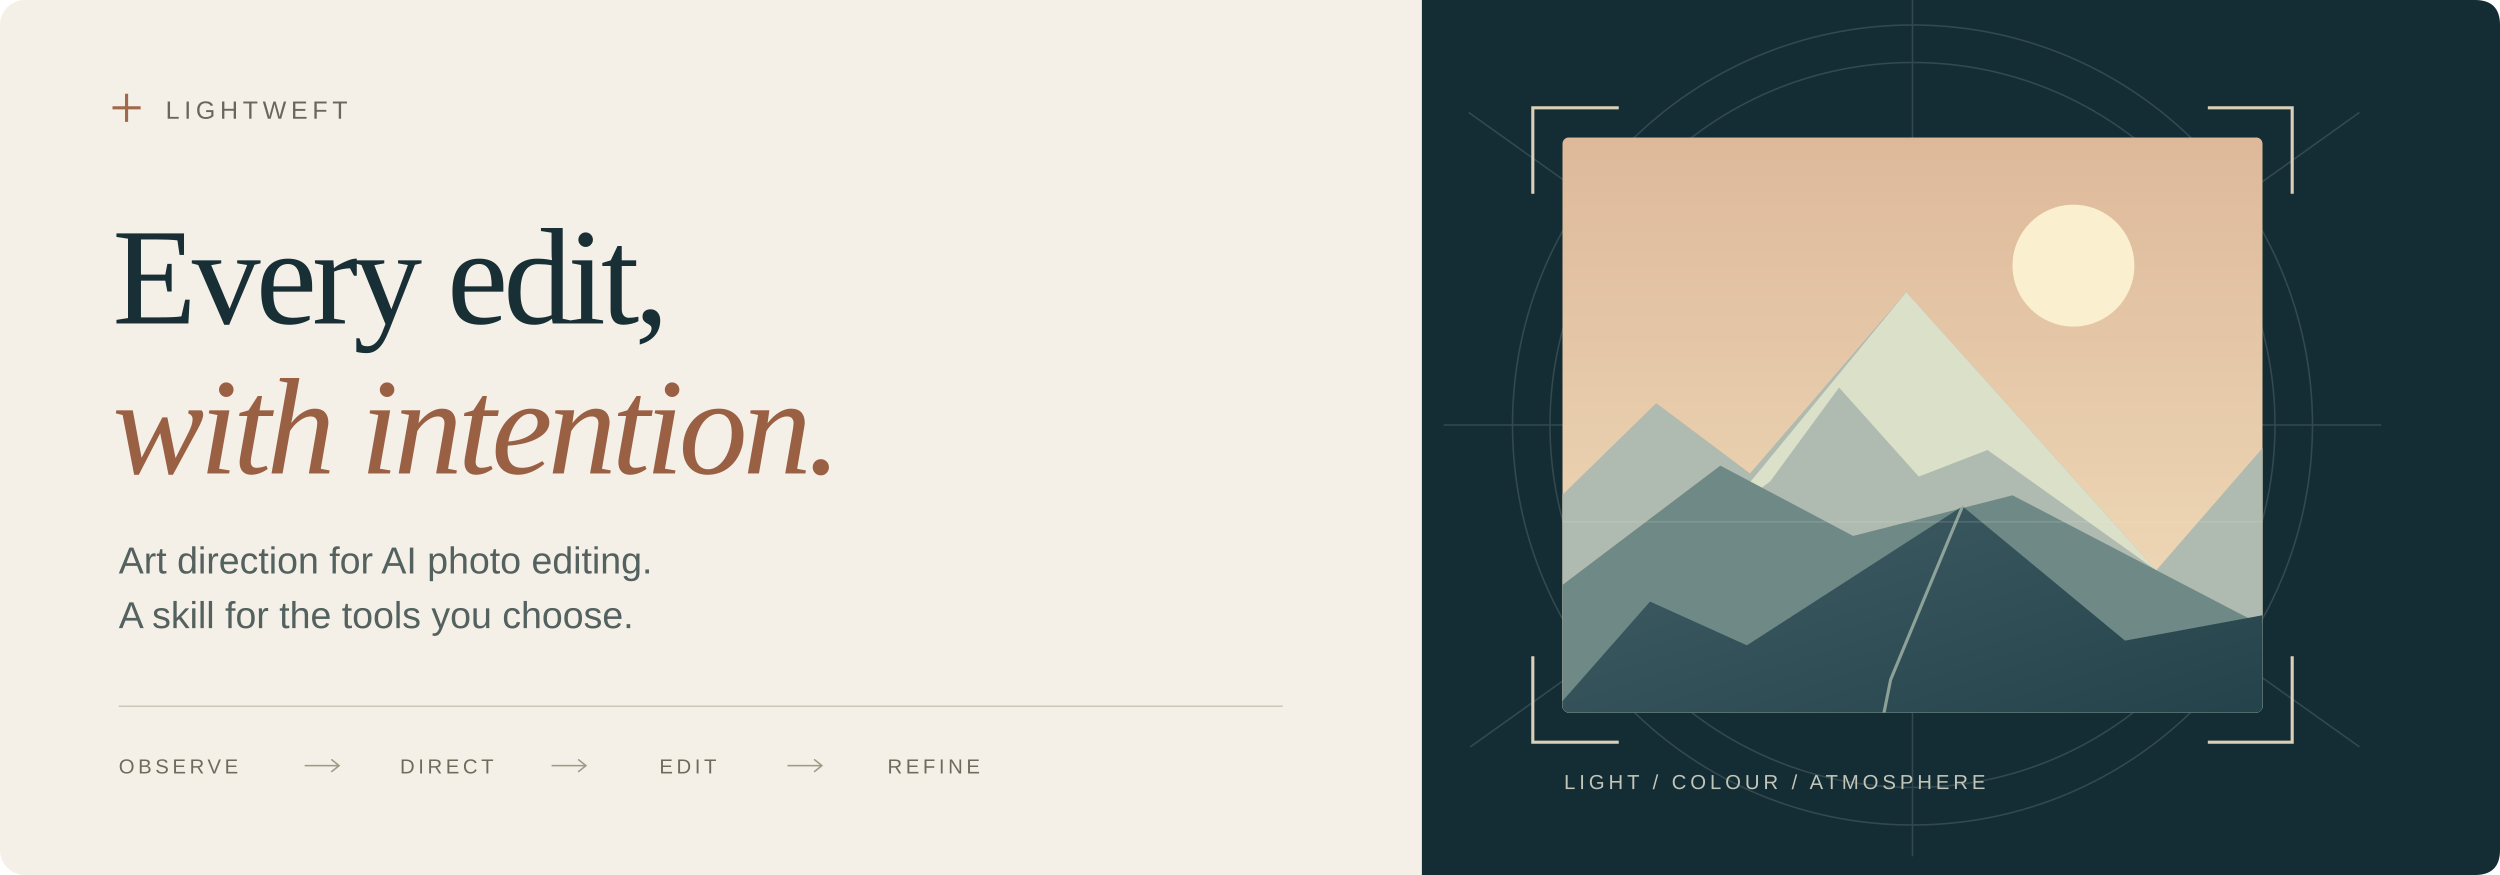
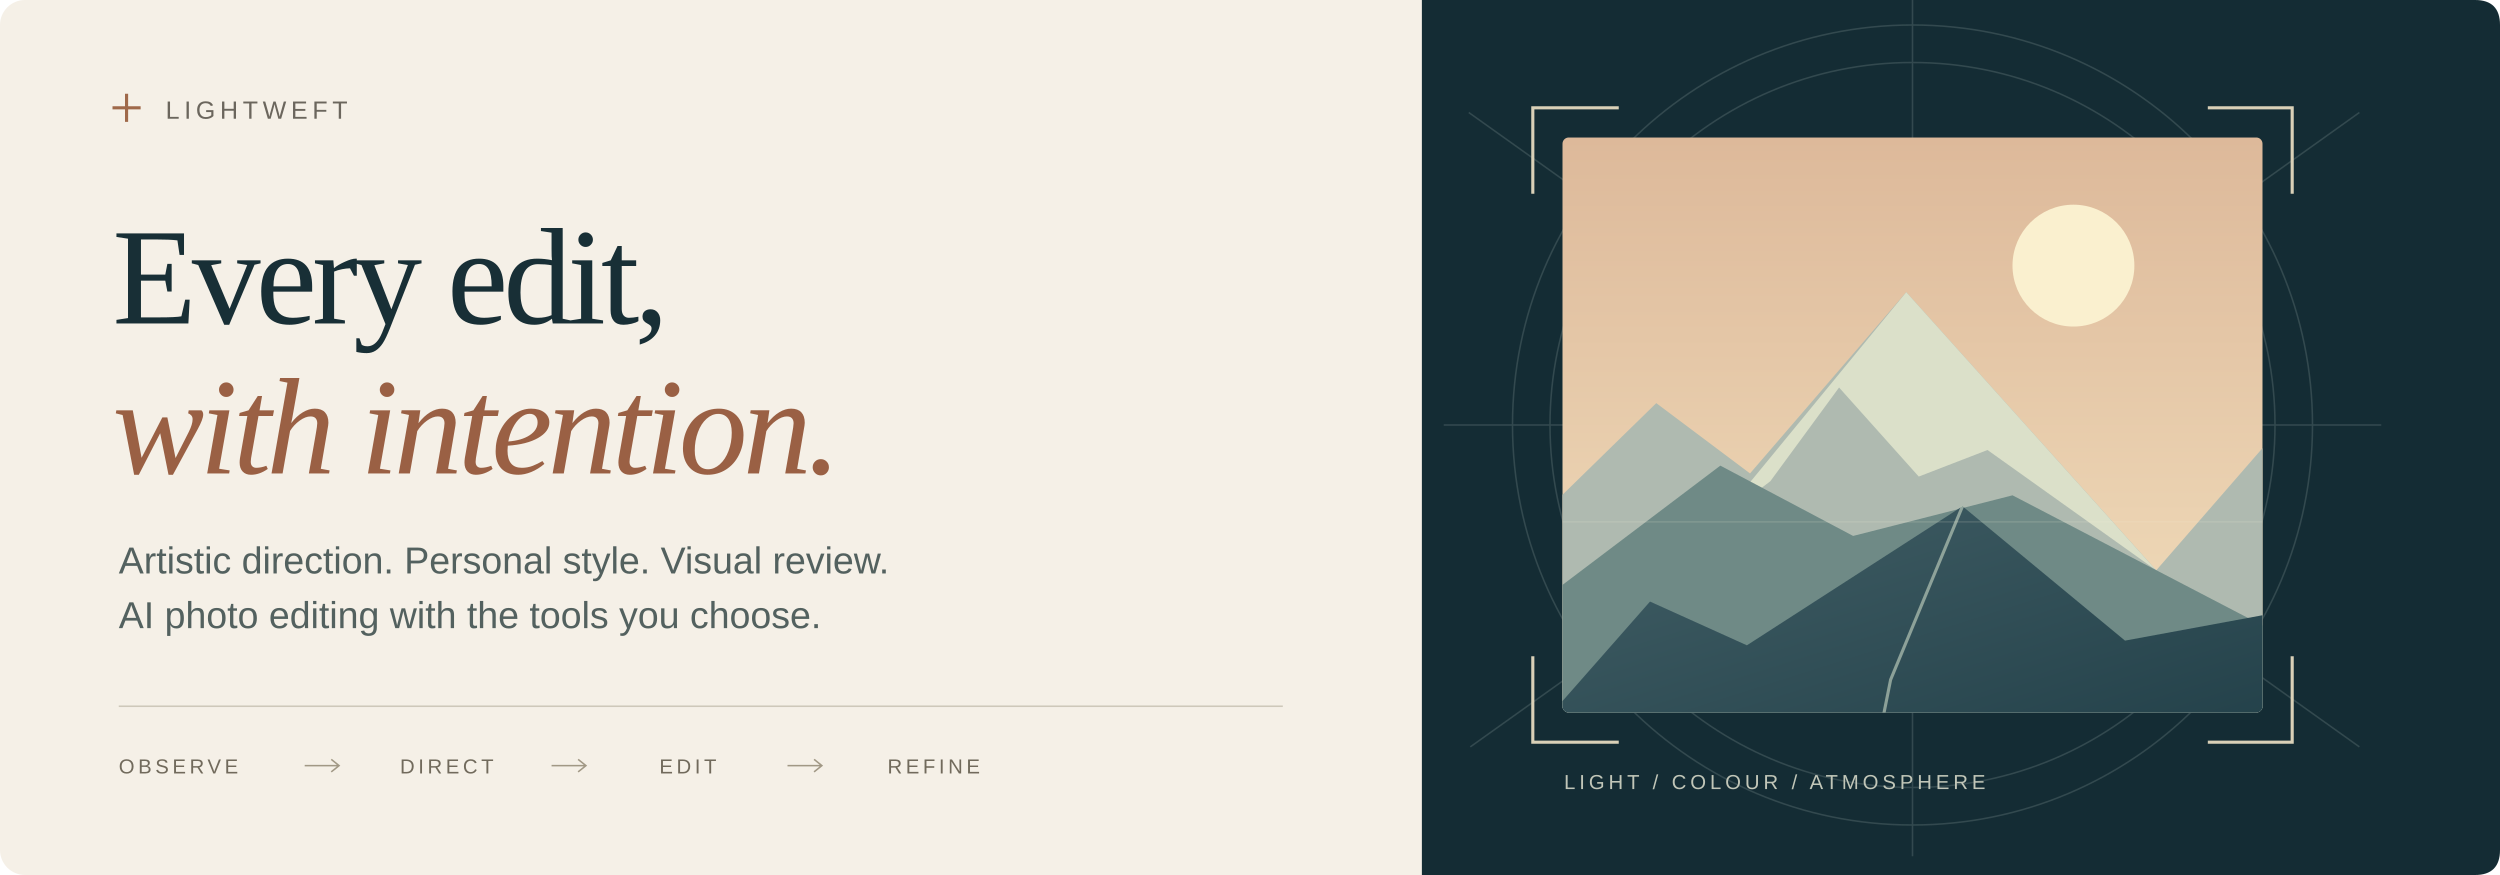
<svg xmlns="http://www.w3.org/2000/svg" width="1600" height="560" viewBox="0 0 1600 560" role="img" aria-labelledby="title desc">
  <defs>
    <linearGradient id="sky" x2="0" y2="1">
      <stop stop-color="#ddb99a" />
      <stop offset="1" stop-color="#f2dfbd" />
    </linearGradient>
    <linearGradient id="land" x2="1" y2="1">
      <stop stop-color="#425f66" />
      <stop offset="1" stop-color="#203e47" />
    </linearGradient>
    <clipPath id="frame">
      <rect x="1000" y="88" width="448" height="368" rx="4" />
    </clipPath>
  </defs>
  <rect width="1600" height="560" rx="16" fill="#f5f0e7" />
  <path d="M910 0H1584Q1600 0 1600 16V544Q1600 560 1584 560H910Z" fill="#142c34" />
  <g fill="none" stroke="#9eb0ac" stroke-width="1" opacity=".22">
    <circle cx="1224" cy="272" r="256" />
    <circle cx="1224" cy="272" r="232" />
    <path d="M924 272H1524M1224 0V548" />
    <path d="M940 72L1510 478M941 478L1510 72" />
  </g>
  <g font-family="Arial, Helvetica, sans-serif">
    <path d="M72 69h18m-9-9v18" stroke="#9f694a" stroke-width="2" />
    <text x="106" y="76" fill="#6b665d" font-size="16" letter-spacing="3">LIGHTWEFT</text>
    <text x="72" y="207" fill="#182f36" font-size="88" font-family="Georgia, 'Times New Roman', serif" letter-spacing="-3">Every edit,</text>
    <text x="72" y="303" fill="#9a6044" font-size="88" font-family="Georgia, 'Times New Roman', serif" font-style="italic" letter-spacing="-3">with intention.</text>
-     <text x="76" y="367" fill="#53615f" font-size="24">Art direction for AI photo editing.</text>
-     <text x="76" y="402" fill="#53615f" font-size="24">A skill for the tools you choose.</text>
+     <text x="76" y="367" fill="#53615f" font-size="24">Artistic direction. Personal style. Visual review.</text>
+     <text x="76" y="402" fill="#53615f" font-size="24">AI photo editing with the tools you choose.</text>
    <path d="M76 452H821" stroke="#cec8ba" />
    <text x="76" y="495" fill="#716a5c" font-size="13" letter-spacing="2.3">OBSERVE</text>
    <text x="256" y="495" fill="#716a5c" font-size="13" letter-spacing="2.3">DIRECT</text>
    <text x="422" y="495" fill="#716a5c" font-size="13" letter-spacing="2.3">EDIT</text>
    <text x="568" y="495" fill="#716a5c" font-size="13" letter-spacing="2.3">REFINE</text>
    <path d="M195 490h22m-5-4 5 4-5 4m141-4h22m-5-4 5 4-5 4m134-4h22m-5-4 5 4-5 4" fill="none" stroke="#a19885" />
  </g>
  <g clip-path="url(#frame)">
    <rect x="1000" y="88" width="448" height="368" fill="url(#sky)" />
    <circle cx="1327" cy="170" r="39" fill="#faf0cf" />
    <path d="M972 344 1060 258 1120 303 1220 187 1380 365 1480 250V470H972Z" fill="#afbab0" />
    <path d="m1100 333 120  -146 160 178-108-77-44 17-51-57-44 60Z" fill="#dbe0c9" />
    <path d="m970 397 131-99 85 45 102-26 192 100v80H970Z" fill="#6f8a86" />
    <path d="M983 468 1056 385 1118 413 1256 324 1360 410 1490 386V485H983Z" fill="url(#land)" />
    <path d="m1256 324-46 111-8 40" fill="none" stroke="#b4c4b5" stroke-width="2" opacity=".7" />
    <path d="M1000 334h448" stroke="#f4ecd8" opacity=".14" />
  </g>
  <g fill="none" stroke="#d9d0b7" stroke-width="2">
    <path d="M981 124V69h55m377 0h54v55m0 296v55h-54m-377 0h-55v-55" />
  </g>
  <text x="1001" y="505" fill="#c1c6b8" font-family="Arial, Helvetica, sans-serif" font-size="13" letter-spacing="2.5">LIGHT / COLOUR / ATMOSPHERE</text>
</svg>
